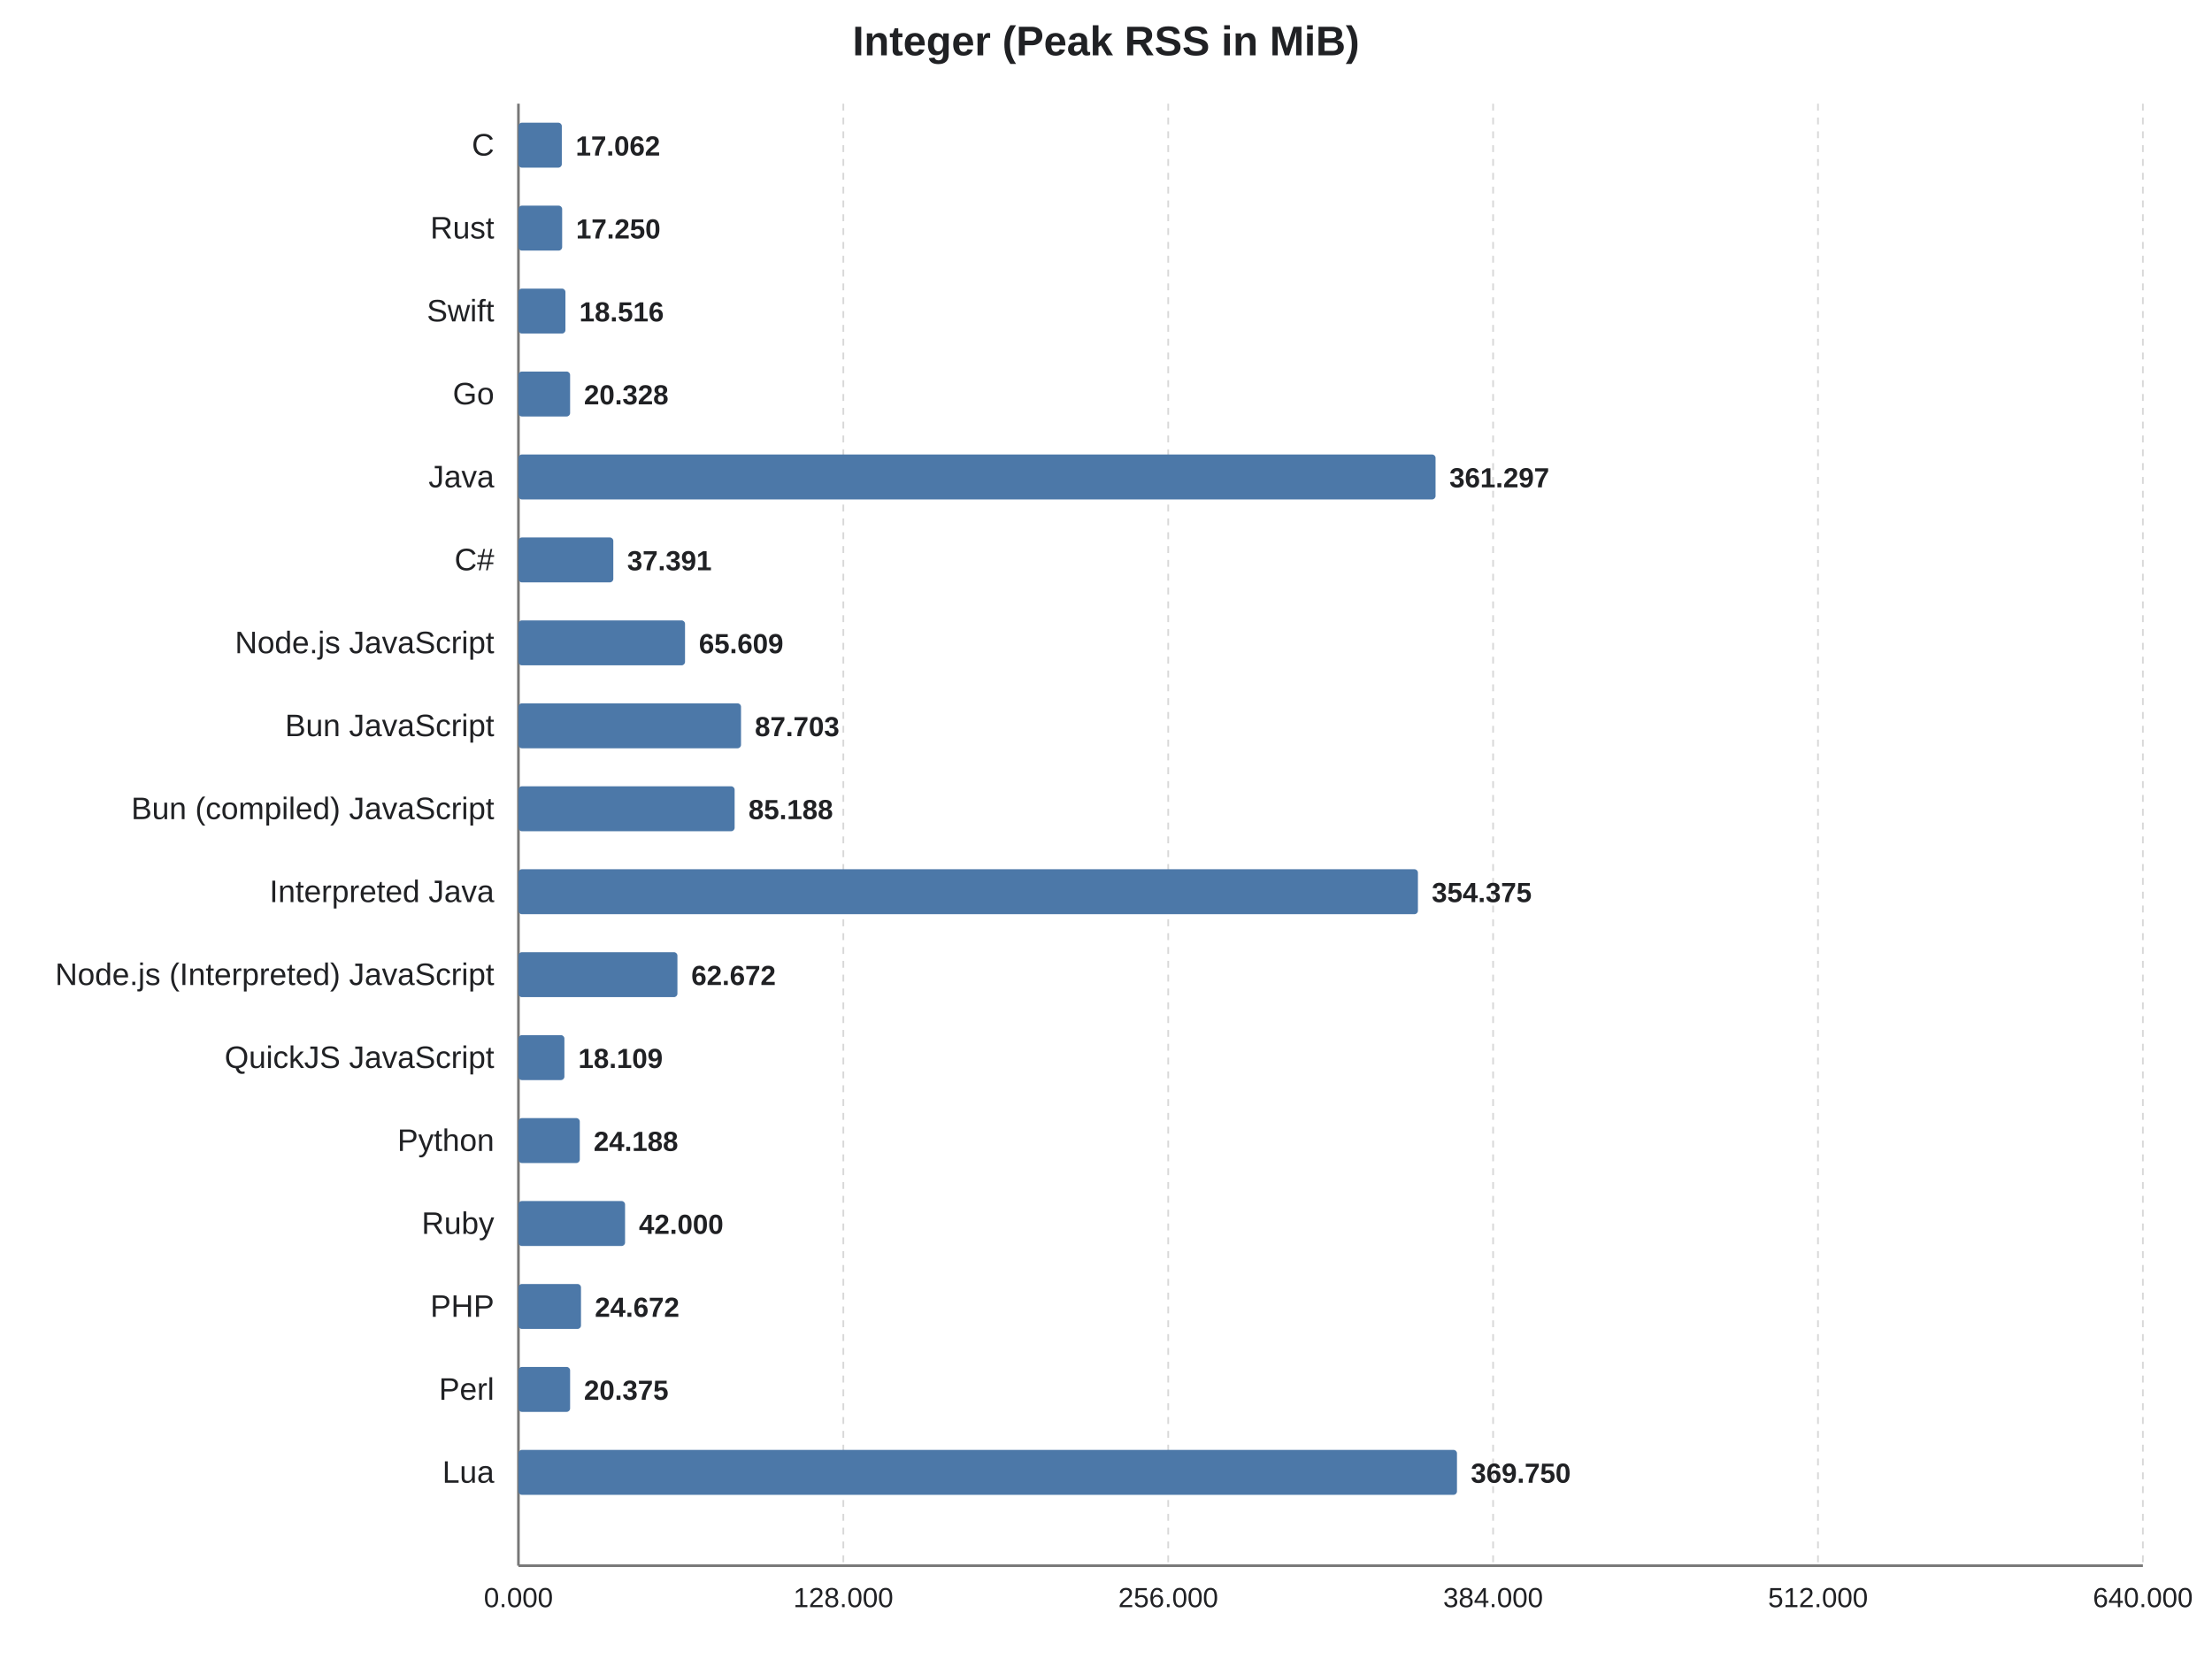
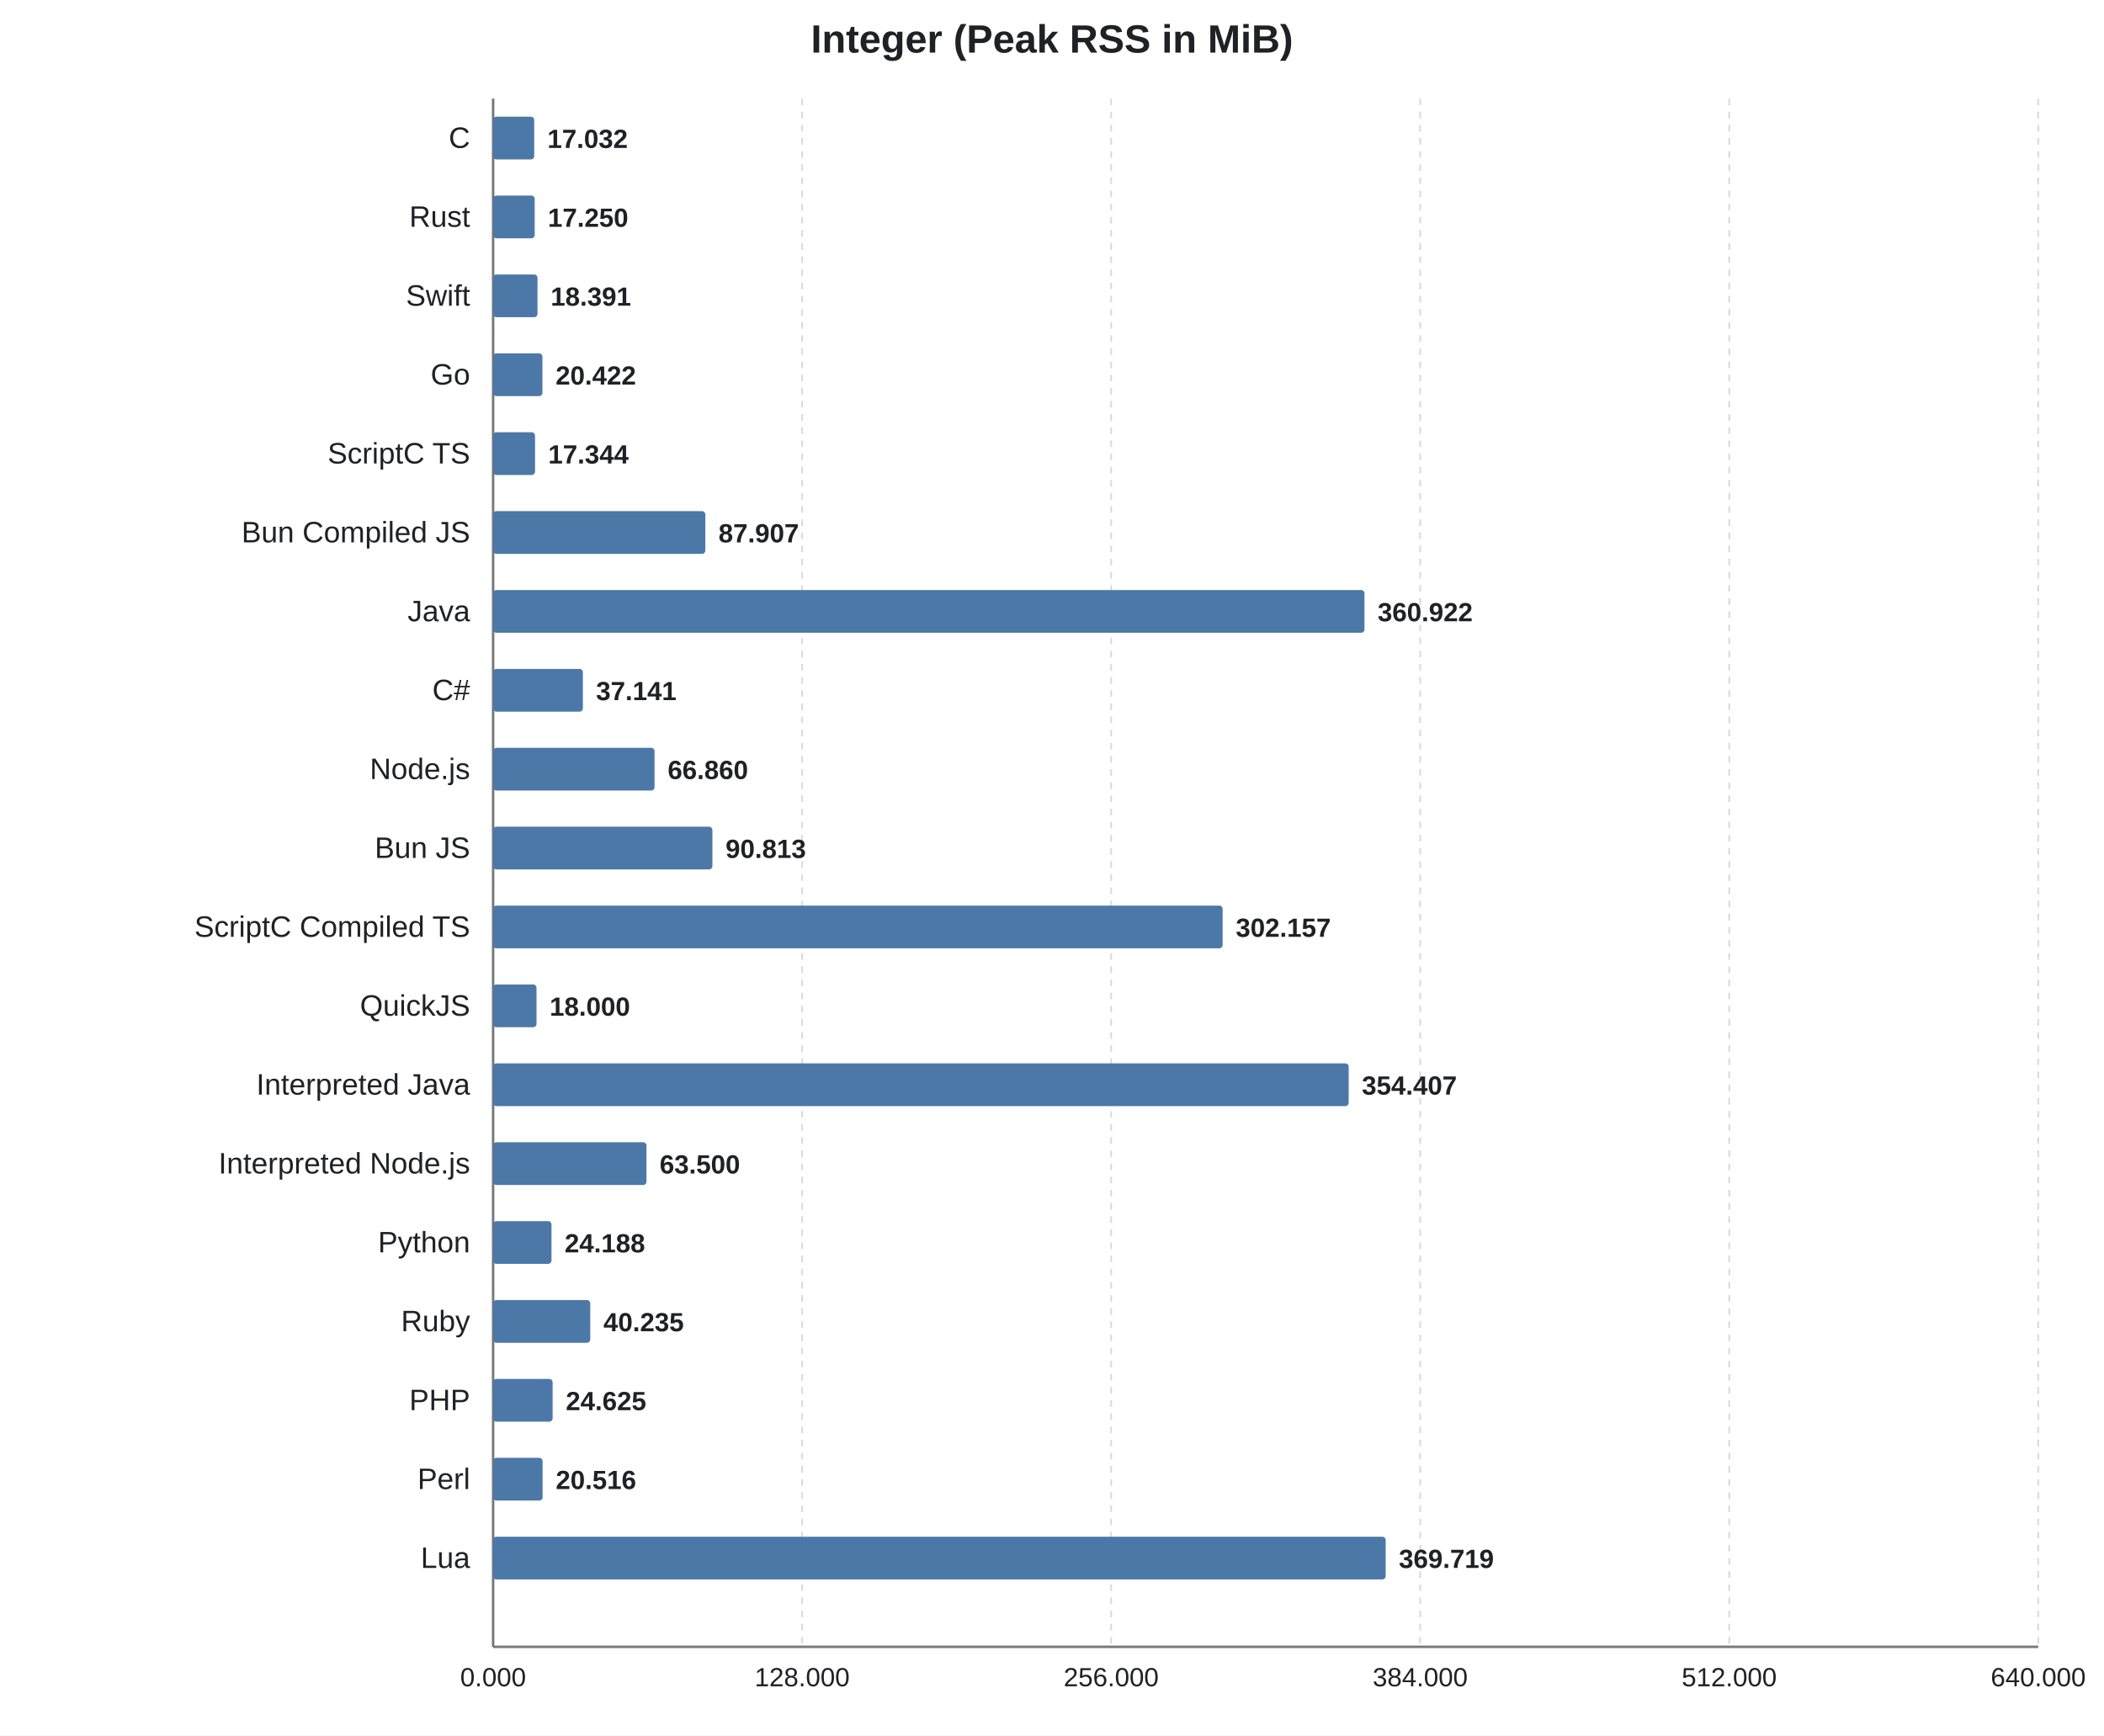
- <svg xmlns="http://www.w3.org/2000/svg" width="1280" height="960" viewBox="0 0 1280 960">
+ <svg xmlns="http://www.w3.org/2000/svg" width="1280" height="1056" viewBox="0 0 1280 1056">
  <rect width="100%" height="100%" fill="white" />
  <style>text{font-family:Arial,sans-serif;fill:#202124}.grid{stroke:#d8d8d8;stroke-dasharray:4 4}.axis{stroke:#777;stroke-width:1.5}</style>
  <text x="640" y="32" font-family="Arial Bold,Arial,sans-serif" font-size="24" font-weight="bold" text-anchor="middle">Integer (Peak RSS in MiB)</text>
-   <line x1="300" y1="60" x2="300" y2="906" class="grid" />
-   <text x="300.0" y="930.0" font-size="16" text-anchor="middle">0.000</text>
-   <line x1="488" y1="60" x2="488" y2="906" class="grid" />
-   <text x="488.0" y="930.0" font-size="16" text-anchor="middle">128.000</text>
-   <line x1="676" y1="60" x2="676" y2="906" class="grid" />
-   <text x="676.0" y="930.0" font-size="16" text-anchor="middle">256.000</text>
-   <line x1="864" y1="60" x2="864" y2="906" class="grid" />
-   <text x="864.0" y="930.0" font-size="16" text-anchor="middle">384.000</text>
-   <line x1="1052" y1="60" x2="1052" y2="906" class="grid" />
-   <text x="1052.0" y="930.0" font-size="16" text-anchor="middle">512.000</text>
-   <line x1="1240" y1="60" x2="1240" y2="906" class="grid" />
-   <text x="1240.0" y="930.0" font-size="16" text-anchor="middle">640.000</text>
-   <line x1="300" y1="60" x2="300" y2="906" class="axis" />
-   <line x1="300" y1="906" x2="1240" y2="906" class="axis" />
+   <line x1="300" y1="60" x2="300" y2="1002" class="grid" />
+   <text x="300.0" y="1026.0" font-size="16" text-anchor="middle">0.000</text>
+   <line x1="488" y1="60" x2="488" y2="1002" class="grid" />
+   <text x="488.0" y="1026.0" font-size="16" text-anchor="middle">128.000</text>
+   <line x1="676" y1="60" x2="676" y2="1002" class="grid" />
+   <text x="676.0" y="1026.0" font-size="16" text-anchor="middle">256.000</text>
+   <line x1="864" y1="60" x2="864" y2="1002" class="grid" />
+   <text x="864.0" y="1026.0" font-size="16" text-anchor="middle">384.000</text>
+   <line x1="1052" y1="60" x2="1052" y2="1002" class="grid" />
+   <text x="1052.0" y="1026.0" font-size="16" text-anchor="middle">512.000</text>
+   <line x1="1240" y1="60" x2="1240" y2="1002" class="grid" />
+   <text x="1240.0" y="1026.0" font-size="16" text-anchor="middle">640.000</text>
+   <line x1="300" y1="60" x2="300" y2="1002" class="axis" />
+   <line x1="300" y1="1002" x2="1240" y2="1002" class="axis" />
  <text x="286" y="90.0" font-size="18" text-anchor="end">C</text>
-   <rect x="300" y="71.0" width="25.1" height="26" rx="2" fill="#4c78a8" />
-   <text x="333.1" y="90.0" font-family="Arial Bold,Arial,sans-serif" font-size="16" font-weight="bold">17.062</text>
+   <rect x="300" y="71.0" width="25.0" height="26" rx="2" fill="#4c78a8" />
+   <text x="333.0" y="90.0" font-family="Arial Bold,Arial,sans-serif" font-size="16" font-weight="bold">17.032</text>
  <text x="286" y="138.0" font-size="18" text-anchor="end">Rust</text>
  <rect x="300" y="119.0" width="25.3" height="26" rx="2" fill="#4c78a8" />
  <text x="333.3" y="138.0" font-family="Arial Bold,Arial,sans-serif" font-size="16" font-weight="bold">17.250</text>
  <text x="286" y="186.0" font-size="18" text-anchor="end">Swift</text>
-   <rect x="300" y="167.0" width="27.2" height="26" rx="2" fill="#4c78a8" />
-   <text x="335.2" y="186.0" font-family="Arial Bold,Arial,sans-serif" font-size="16" font-weight="bold">18.516</text>
+   <rect x="300" y="167.0" width="27.0" height="26" rx="2" fill="#4c78a8" />
+   <text x="335.0" y="186.0" font-family="Arial Bold,Arial,sans-serif" font-size="16" font-weight="bold">18.391</text>
  <text x="286" y="234.0" font-size="18" text-anchor="end">Go</text>
-   <rect x="300" y="215.0" width="29.9" height="26" rx="2" fill="#4c78a8" />
-   <text x="337.9" y="234.0" font-family="Arial Bold,Arial,sans-serif" font-size="16" font-weight="bold">20.328</text>
-   <text x="286" y="282.0" font-size="18" text-anchor="end">Java</text>
-   <rect x="300" y="263.0" width="530.7" height="26" rx="2" fill="#4c78a8" />
-   <text x="838.7" y="282.0" font-family="Arial Bold,Arial,sans-serif" font-size="16" font-weight="bold">361.297</text>
-   <text x="286" y="330.0" font-size="18" text-anchor="end">C#</text>
-   <rect x="300" y="311.0" width="54.9" height="26" rx="2" fill="#4c78a8" />
-   <text x="362.9" y="330.0" font-family="Arial Bold,Arial,sans-serif" font-size="16" font-weight="bold">37.391</text>
-   <text x="286" y="378.0" font-size="18" text-anchor="end">Node.js JavaScript</text>
-   <rect x="300" y="359.0" width="96.4" height="26" rx="2" fill="#4c78a8" />
-   <text x="404.4" y="378.0" font-family="Arial Bold,Arial,sans-serif" font-size="16" font-weight="bold">65.609</text>
-   <text x="286" y="426.0" font-size="18" text-anchor="end">Bun JavaScript</text>
-   <rect x="300" y="407.0" width="128.8" height="26" rx="2" fill="#4c78a8" />
-   <text x="436.8" y="426.0" font-family="Arial Bold,Arial,sans-serif" font-size="16" font-weight="bold">87.703</text>
-   <text x="286" y="474.0" font-size="18" text-anchor="end">Bun (compiled) JavaScript</text>
-   <rect x="300" y="455.0" width="125.1" height="26" rx="2" fill="#4c78a8" />
-   <text x="433.1" y="474.0" font-family="Arial Bold,Arial,sans-serif" font-size="16" font-weight="bold">85.188</text>
-   <text x="286" y="522.0" font-size="18" text-anchor="end">Interpreted Java</text>
-   <rect x="300" y="503.0" width="520.5" height="26" rx="2" fill="#4c78a8" />
-   <text x="828.5" y="522.0" font-family="Arial Bold,Arial,sans-serif" font-size="16" font-weight="bold">354.375</text>
-   <text x="286" y="570.0" font-size="18" text-anchor="end">Node.js (Interpreted) JavaScript</text>
-   <rect x="300" y="551.0" width="92.0" height="26" rx="2" fill="#4c78a8" />
-   <text x="400.0" y="570.0" font-family="Arial Bold,Arial,sans-serif" font-size="16" font-weight="bold">62.672</text>
-   <text x="286" y="618.0" font-size="18" text-anchor="end">QuickJS JavaScript</text>
-   <rect x="300" y="599.0" width="26.6" height="26" rx="2" fill="#4c78a8" />
-   <text x="334.6" y="618.0" font-family="Arial Bold,Arial,sans-serif" font-size="16" font-weight="bold">18.109</text>
-   <text x="286" y="666.0" font-size="18" text-anchor="end">Python</text>
-   <rect x="300" y="647.0" width="35.5" height="26" rx="2" fill="#4c78a8" />
-   <text x="343.5" y="666.0" font-family="Arial Bold,Arial,sans-serif" font-size="16" font-weight="bold">24.188</text>
-   <text x="286" y="714.0" font-size="18" text-anchor="end">Ruby</text>
-   <rect x="300" y="695.0" width="61.7" height="26" rx="2" fill="#4c78a8" />
-   <text x="369.7" y="714.0" font-family="Arial Bold,Arial,sans-serif" font-size="16" font-weight="bold">42.000</text>
-   <text x="286" y="762.0" font-size="18" text-anchor="end">PHP</text>
-   <rect x="300" y="743.0" width="36.2" height="26" rx="2" fill="#4c78a8" />
-   <text x="344.2" y="762.0" font-family="Arial Bold,Arial,sans-serif" font-size="16" font-weight="bold">24.672</text>
-   <text x="286" y="810.0" font-size="18" text-anchor="end">Perl</text>
-   <rect x="300" y="791.0" width="29.9" height="26" rx="2" fill="#4c78a8" />
-   <text x="337.9" y="810.0" font-family="Arial Bold,Arial,sans-serif" font-size="16" font-weight="bold">20.375</text>
-   <text x="286" y="858.0" font-size="18" text-anchor="end">Lua</text>
-   <rect x="300" y="839.0" width="543.1" height="26" rx="2" fill="#4c78a8" />
-   <text x="851.1" y="858.0" font-family="Arial Bold,Arial,sans-serif" font-size="16" font-weight="bold">369.750</text>
+   <rect x="300" y="215.0" width="30.0" height="26" rx="2" fill="#4c78a8" />
+   <text x="338.0" y="234.0" font-family="Arial Bold,Arial,sans-serif" font-size="16" font-weight="bold">20.422</text>
+   <text x="286" y="282.0" font-size="18" text-anchor="end">ScriptC TS</text>
+   <rect x="300" y="263.0" width="25.5" height="26" rx="2" fill="#4c78a8" />
+   <text x="333.5" y="282.0" font-family="Arial Bold,Arial,sans-serif" font-size="16" font-weight="bold">17.344</text>
+   <text x="286" y="330.0" font-size="18" text-anchor="end">Bun Compiled JS</text>
+   <rect x="300" y="311.0" width="129.1" height="26" rx="2" fill="#4c78a8" />
+   <text x="437.1" y="330.0" font-family="Arial Bold,Arial,sans-serif" font-size="16" font-weight="bold">87.907</text>
+   <text x="286" y="378.0" font-size="18" text-anchor="end">Java</text>
+   <rect x="300" y="359.0" width="530.1" height="26" rx="2" fill="#4c78a8" />
+   <text x="838.1" y="378.0" font-family="Arial Bold,Arial,sans-serif" font-size="16" font-weight="bold">360.922</text>
+   <text x="286" y="426.0" font-size="18" text-anchor="end">C#</text>
+   <rect x="300" y="407.0" width="54.6" height="26" rx="2" fill="#4c78a8" />
+   <text x="362.6" y="426.0" font-family="Arial Bold,Arial,sans-serif" font-size="16" font-weight="bold">37.141</text>
+   <text x="286" y="474.0" font-size="18" text-anchor="end">Node.js</text>
+   <rect x="300" y="455.0" width="98.2" height="26" rx="2" fill="#4c78a8" />
+   <text x="406.2" y="474.0" font-family="Arial Bold,Arial,sans-serif" font-size="16" font-weight="bold">66.860</text>
+   <text x="286" y="522.0" font-size="18" text-anchor="end">Bun JS</text>
+   <rect x="300" y="503.0" width="133.4" height="26" rx="2" fill="#4c78a8" />
+   <text x="441.4" y="522.0" font-family="Arial Bold,Arial,sans-serif" font-size="16" font-weight="bold">90.813</text>
+   <text x="286" y="570.0" font-size="18" text-anchor="end">ScriptC Compiled TS</text>
+   <rect x="300" y="551.0" width="443.8" height="26" rx="2" fill="#4c78a8" />
+   <text x="751.8" y="570.0" font-family="Arial Bold,Arial,sans-serif" font-size="16" font-weight="bold">302.157</text>
+   <text x="286" y="618.0" font-size="18" text-anchor="end">QuickJS</text>
+   <rect x="300" y="599.0" width="26.4" height="26" rx="2" fill="#4c78a8" />
+   <text x="334.4" y="618.0" font-family="Arial Bold,Arial,sans-serif" font-size="16" font-weight="bold">18.000</text>
+   <text x="286" y="666.0" font-size="18" text-anchor="end">Interpreted Java</text>
+   <rect x="300" y="647.0" width="520.5" height="26" rx="2" fill="#4c78a8" />
+   <text x="828.5" y="666.0" font-family="Arial Bold,Arial,sans-serif" font-size="16" font-weight="bold">354.407</text>
+   <text x="286" y="714.0" font-size="18" text-anchor="end">Interpreted Node.js</text>
+   <rect x="300" y="695.0" width="93.3" height="26" rx="2" fill="#4c78a8" />
+   <text x="401.3" y="714.0" font-family="Arial Bold,Arial,sans-serif" font-size="16" font-weight="bold">63.500</text>
+   <text x="286" y="762.0" font-size="18" text-anchor="end">Python</text>
+   <rect x="300" y="743.0" width="35.5" height="26" rx="2" fill="#4c78a8" />
+   <text x="343.5" y="762.0" font-family="Arial Bold,Arial,sans-serif" font-size="16" font-weight="bold">24.188</text>
+   <text x="286" y="810.0" font-size="18" text-anchor="end">Ruby</text>
+   <rect x="300" y="791.0" width="59.1" height="26" rx="2" fill="#4c78a8" />
+   <text x="367.1" y="810.0" font-family="Arial Bold,Arial,sans-serif" font-size="16" font-weight="bold">40.235</text>
+   <text x="286" y="858.0" font-size="18" text-anchor="end">PHP</text>
+   <rect x="300" y="839.0" width="36.2" height="26" rx="2" fill="#4c78a8" />
+   <text x="344.2" y="858.0" font-family="Arial Bold,Arial,sans-serif" font-size="16" font-weight="bold">24.625</text>
+   <text x="286" y="906.0" font-size="18" text-anchor="end">Perl</text>
+   <rect x="300" y="887.0" width="30.1" height="26" rx="2" fill="#4c78a8" />
+   <text x="338.1" y="906.0" font-family="Arial Bold,Arial,sans-serif" font-size="16" font-weight="bold">20.516</text>
+   <text x="286" y="954.0" font-size="18" text-anchor="end">Lua</text>
+   <rect x="300" y="935.0" width="543.0" height="26" rx="2" fill="#4c78a8" />
+   <text x="851.0" y="954.0" font-family="Arial Bold,Arial,sans-serif" font-size="16" font-weight="bold">369.719</text>
</svg>
